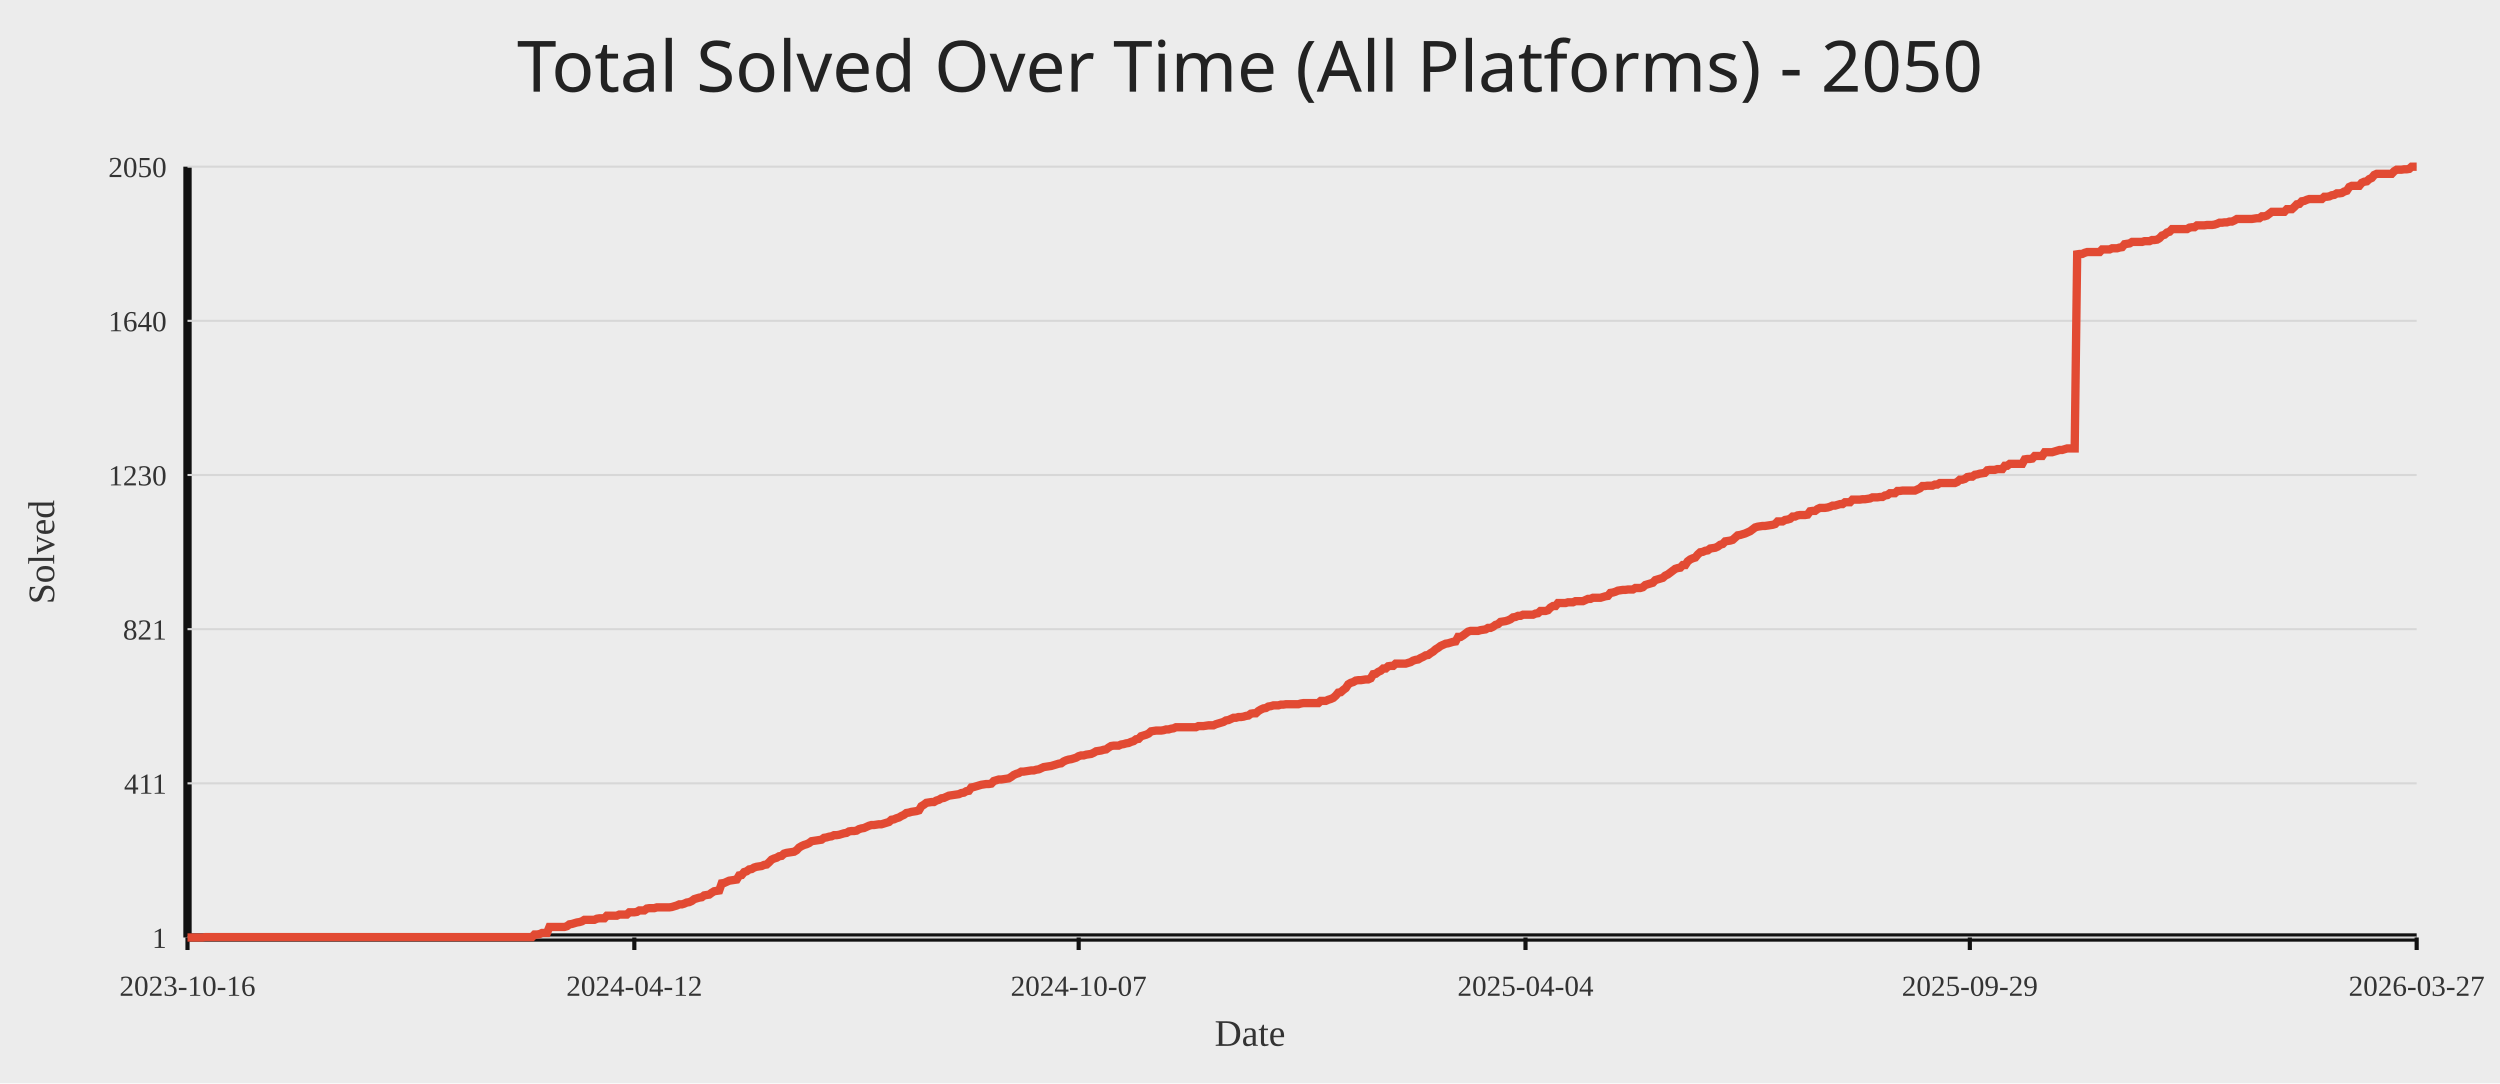
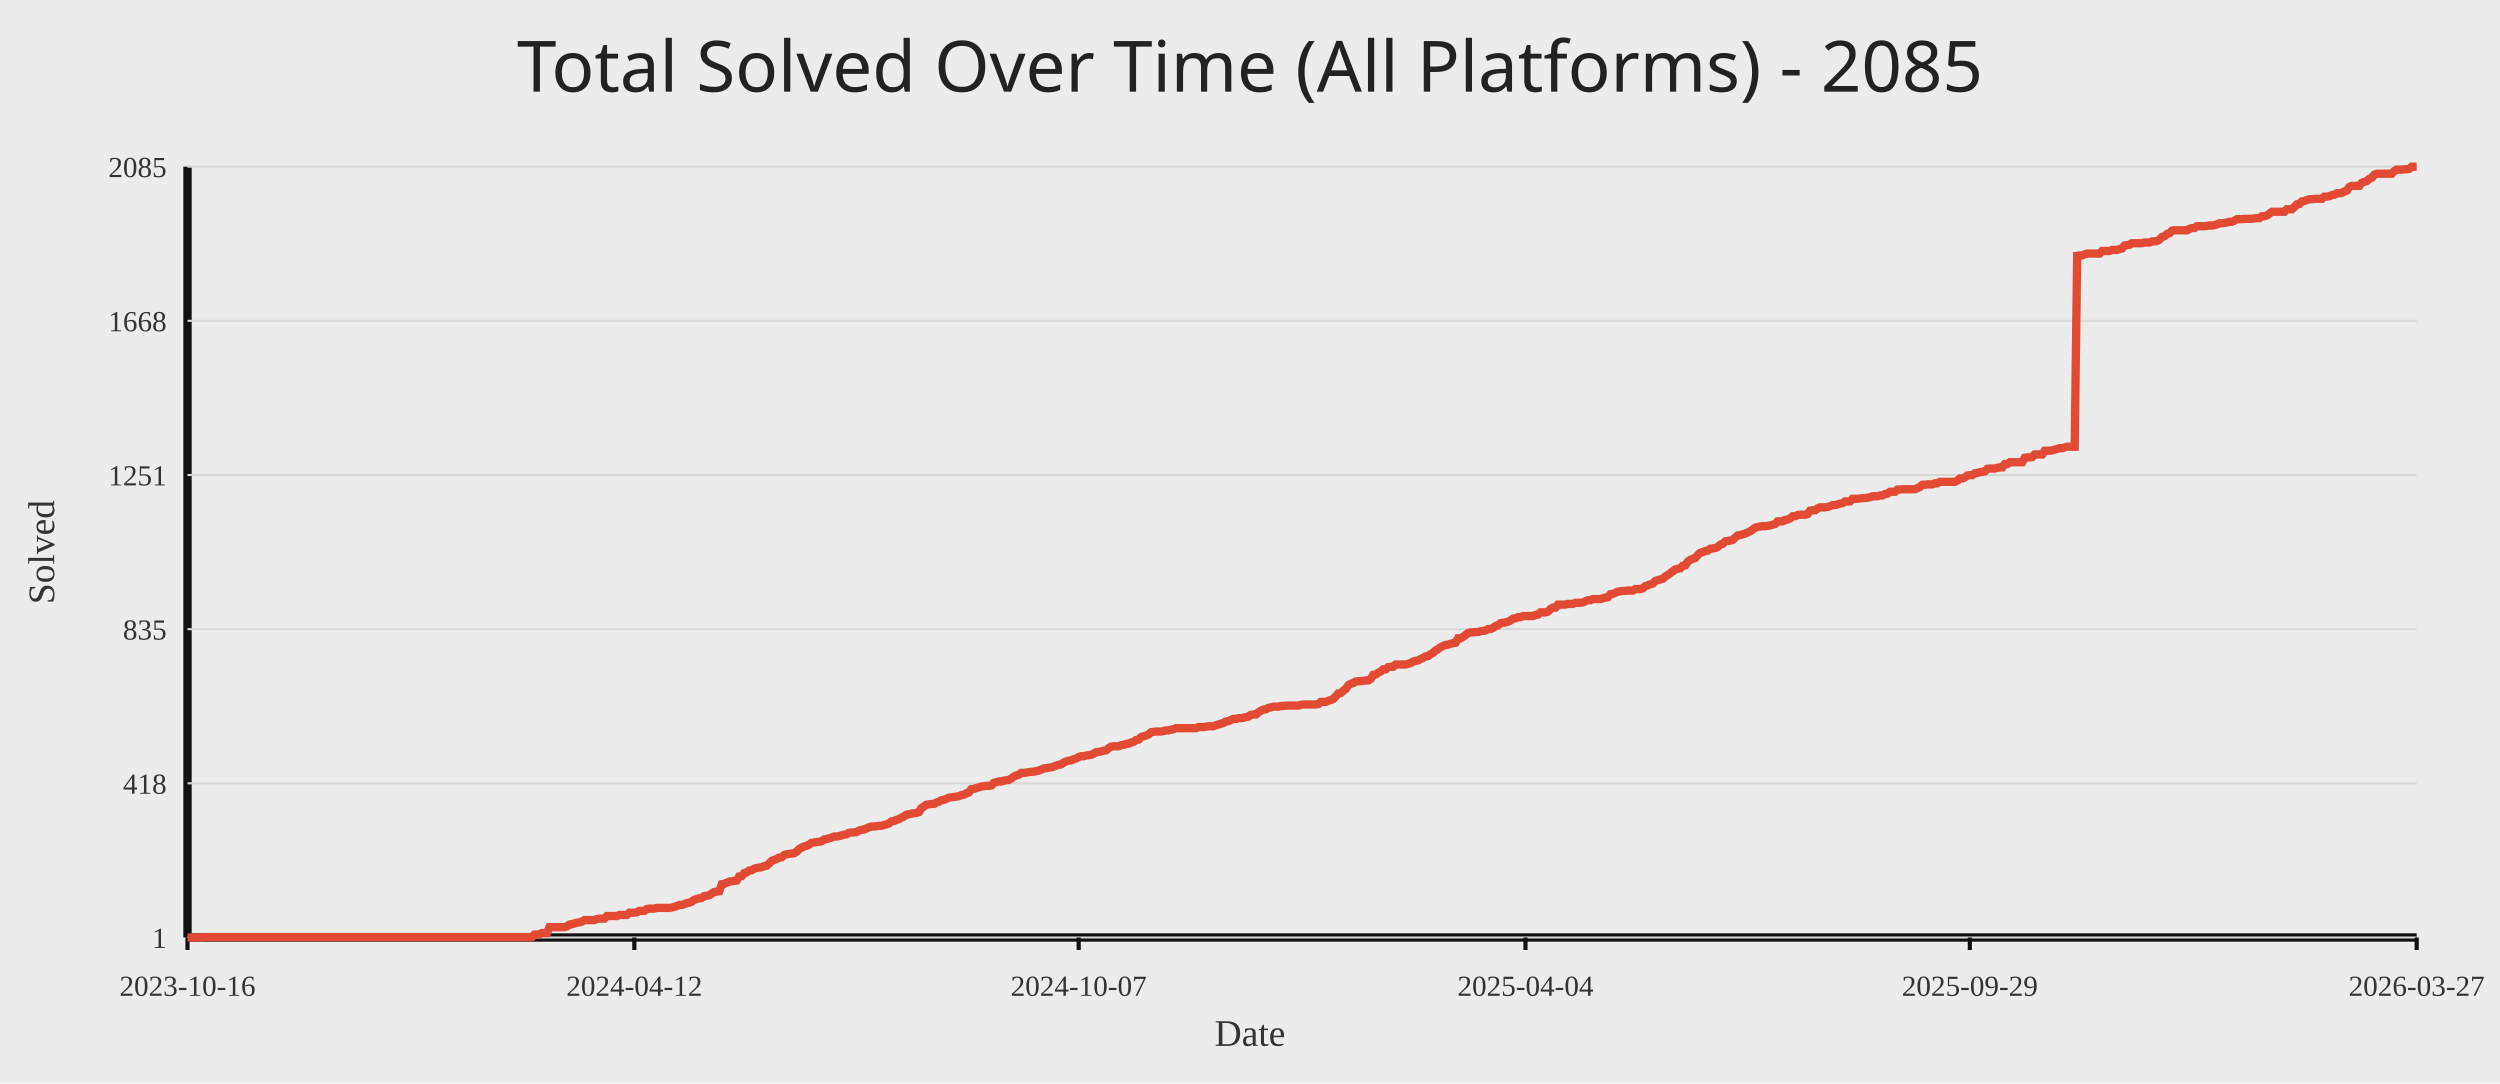
<svg xmlns="http://www.w3.org/2000/svg" width="1200" height="520">
  <rect width="100%" height="100%" fill="#ececec" />
-   <text x="50%" y="44" text-anchor="middle" fill="#222" font-size="34" font-family="Comic Sans MS, Segoe UI">Total Solved Over Time (All Platforms) - 2050</text>
+   <text x="50%" y="44" text-anchor="middle" fill="#222" font-size="34" font-family="Comic Sans MS, Segoe UI">Total Solved Over Time (All Platforms) - 2085</text>
  <line x1="90" y1="450" x2="1160" y2="450" stroke="#111" stroke-width="4" />
  <line x1="90" y1="80" x2="90" y2="450" stroke="#111" stroke-width="4" />
  <line x1="90" y1="450.00" x2="1160" y2="450.00" stroke="#d7d7d7" stroke-width="1" />
  <text x="80" y="455.00" text-anchor="end" fill="#333" font-size="14">1</text>
  <line x1="90" y1="376.00" x2="1160" y2="376.00" stroke="#d7d7d7" stroke-width="1" />
-   <text x="80" y="381.00" text-anchor="end" fill="#333" font-size="14">411</text>
+   <text x="80" y="381.00" text-anchor="end" fill="#333" font-size="14">418</text>
  <line x1="90" y1="302.00" x2="1160" y2="302.00" stroke="#d7d7d7" stroke-width="1" />
-   <text x="80" y="307.00" text-anchor="end" fill="#333" font-size="14">821</text>
+   <text x="80" y="307.00" text-anchor="end" fill="#333" font-size="14">835</text>
  <line x1="90" y1="228.00" x2="1160" y2="228.00" stroke="#d7d7d7" stroke-width="1" />
-   <text x="80" y="233.00" text-anchor="end" fill="#333" font-size="14">1230</text>
+   <text x="80" y="233.00" text-anchor="end" fill="#333" font-size="14">1251</text>
  <line x1="90" y1="154.00" x2="1160" y2="154.00" stroke="#d7d7d7" stroke-width="1" />
-   <text x="80" y="159.00" text-anchor="end" fill="#333" font-size="14">1640</text>
+   <text x="80" y="159.00" text-anchor="end" fill="#333" font-size="14">1668</text>
  <line x1="90" y1="80.00" x2="1160" y2="80.00" stroke="#d7d7d7" stroke-width="1" />
-   <text x="80" y="85.00" text-anchor="end" fill="#333" font-size="14">2050</text>
+   <text x="80" y="85.00" text-anchor="end" fill="#333" font-size="14">2085</text>
  <line x1="90.00" y1="450" x2="90.00" y2="456" stroke="#111" stroke-width="2" />
  <text x="90.00" y="478" text-anchor="middle" fill="#333" font-size="14">2023-10-16</text>
  <line x1="304.48" y1="450" x2="304.48" y2="456" stroke="#111" stroke-width="2" />
  <text x="304.48" y="478" text-anchor="middle" fill="#333" font-size="14">2024-04-12</text>
  <line x1="517.76" y1="450" x2="517.76" y2="456" stroke="#111" stroke-width="2" />
  <text x="517.76" y="478" text-anchor="middle" fill="#333" font-size="14">2024-10-07</text>
  <line x1="732.24" y1="450" x2="732.24" y2="456" stroke="#111" stroke-width="2" />
  <text x="732.24" y="478" text-anchor="middle" fill="#333" font-size="14">2025-04-04</text>
  <line x1="945.52" y1="450" x2="945.52" y2="456" stroke="#111" stroke-width="2" />
  <text x="945.52" y="478" text-anchor="middle" fill="#333" font-size="14">2025-09-29</text>
  <line x1="1160.00" y1="450" x2="1160.00" y2="456" stroke="#111" stroke-width="2" />
  <text x="1160.00" y="478" text-anchor="middle" fill="#333" font-size="14">2026-03-27</text>
-   <polyline fill="none" stroke="#e24a33" stroke-width="4" points="90.00,450.00 91.20,450.00 92.40,450.00 93.59,450.00 94.79,450.00 95.99,450.00 97.19,450.00 98.39,449.82 99.59,449.82 100.78,449.82 101.98,449.82 103.18,449.82 104.38,449.82 105.58,449.82 106.77,449.82 107.97,449.82 109.17,449.82 110.37,449.82 111.57,449.82 112.77,449.82 113.96,449.82 115.16,449.82 116.36,449.82 117.56,449.82 118.76,449.82 119.96,449.82 121.15,449.82 122.35,449.82 123.55,449.82 124.75,449.82 125.95,449.82 127.14,449.82 128.34,449.82 129.54,449.82 130.74,449.82 131.94,449.82 133.14,449.82 134.33,449.82 135.53,449.82 136.73,449.82 137.93,449.82 139.13,449.82 140.32,449.82 141.52,449.82 142.72,449.82 143.92,449.82 145.12,449.82 146.32,449.82 147.51,449.82 148.71,449.82 149.91,449.82 151.11,449.82 152.31,449.82 153.51,449.82 154.70,449.82 155.90,449.82 157.10,449.82 158.30,449.82 159.50,449.82 160.69,449.82 161.89,449.82 163.09,449.82 164.29,449.82 165.49,449.82 166.69,449.82 167.88,449.82 169.08,449.82 170.28,449.82 171.48,449.82 172.68,449.82 173.87,449.82 175.07,449.82 176.27,449.82 177.47,449.82 178.67,449.82 179.87,449.82 181.06,449.82 182.26,449.82 183.46,449.82 184.66,449.82 185.86,449.82 187.05,449.82 188.25,449.82 189.45,449.82 190.65,449.82 191.85,449.82 193.05,449.82 194.24,449.82 195.44,449.82 196.64,449.82 197.84,449.82 199.04,449.82 200.24,449.82 201.43,449.82 202.63,449.82 203.83,449.82 205.03,449.82 206.23,449.82 207.42,449.82 208.62,449.82 209.82,449.82 211.02,449.82 212.22,449.82 213.42,449.82 214.61,449.82 215.81,449.82 217.01,449.82 218.21,449.82 219.41,449.82 220.60,449.82 221.80,449.82 223.00,449.82 224.20,449.82 225.40,449.82 226.60,449.82 227.79,449.82 228.99,449.82 230.19,449.82 231.39,449.82 232.59,449.82 233.78,449.82 234.98,449.82 236.18,449.82 237.38,449.82 238.58,449.82 239.78,449.82 240.97,449.82 242.17,449.82 243.37,449.82 244.57,449.82 245.77,449.82 246.97,449.82 248.16,449.82 249.36,449.82 250.56,449.82 251.76,449.82 252.96,449.82 254.15,449.82 255.35,449.82 256.55,448.56 257.75,448.56 258.95,448.37 260.15,447.83 261.34,447.83 262.54,447.83 263.74,444.94 264.94,444.94 266.14,444.94 267.33,444.94 268.53,444.94 269.73,444.94 270.93,444.94 272.13,444.58 273.33,443.68 274.52,443.50 275.72,443.14 276.92,442.78 278.12,442.60 279.32,442.24 280.52,441.51 281.71,441.51 282.91,441.51 284.11,441.51 285.31,441.51 286.51,440.97 287.70,440.79 288.90,440.79 290.10,440.79 291.30,439.53 292.50,439.53 293.70,439.53 294.89,439.53 296.09,439.53 297.29,438.98 298.49,438.98 299.69,438.98 300.88,438.98 302.08,437.90 303.28,437.90 304.48,437.90 305.68,437.72 306.88,437.00 308.07,437.00 309.27,437.00 310.47,436.10 311.67,435.92 312.87,435.92 314.06,435.92 315.26,435.55 316.46,435.55 317.66,435.55 318.86,435.55 320.06,435.55 321.25,435.55 322.45,435.37 323.65,435.01 324.85,434.65 326.05,434.11 327.25,434.11 328.44,433.75 329.64,433.21 330.84,433.03 332.04,432.48 333.24,431.58 334.43,431.22 335.63,430.86 336.83,430.68 338.03,429.78 339.23,429.59 340.43,429.41 341.62,428.51 342.82,427.79 344.02,427.61 345.22,427.43 346.42,424.00 347.61,423.82 348.81,423.27 350.01,422.73 351.21,422.55 352.41,422.37 353.61,422.19 354.80,420.20 356.00,420.02 357.20,418.58 358.40,418.22 359.60,417.32 360.80,417.14 361.99,416.41 363.19,416.05 364.39,415.87 365.59,415.69 366.79,415.15 367.98,414.97 369.18,413.88 370.38,412.62 371.58,412.08 372.78,411.72 373.98,411.00 375.17,410.82 376.37,409.73 377.57,409.37 378.77,409.19 379.97,409.01 381.16,408.83 382.36,408.11 383.56,406.84 384.76,406.12 385.96,405.58 387.16,405.22 388.35,404.68 389.55,403.77 390.75,403.59 391.95,403.41 393.15,403.23 394.34,403.05 395.54,402.15 396.74,401.97 397.94,401.61 399.14,401.43 400.34,400.88 401.53,400.88 402.73,400.70 403.93,400.34 405.13,399.98 406.33,399.80 407.53,399.08 408.72,398.90 409.92,398.90 411.12,398.72 412.32,397.99 413.52,397.63 414.71,397.45 415.91,396.91 417.11,396.37 418.31,396.01 419.51,396.01 420.71,395.83 421.90,395.65 423.10,395.65 424.30,395.29 425.50,394.92 426.70,394.56 427.89,393.48 429.09,393.30 430.29,392.76 431.49,392.40 432.69,391.67 433.89,391.13 435.08,390.23 436.28,390.05 437.48,389.69 438.68,389.51 439.88,389.33 441.08,388.97 442.27,386.98 443.47,386.26 444.67,385.35 445.87,385.17 447.07,384.99 448.26,384.99 449.46,384.27 450.66,383.91 451.86,383.19 453.06,383.01 454.26,382.46 455.45,381.92 456.65,381.74 457.85,381.56 459.05,381.38 460.25,381.20 461.44,380.66 462.64,380.48 463.84,379.76 465.04,379.58 466.24,377.95 467.44,377.77 468.63,377.41 469.83,377.05 471.03,376.69 472.23,376.51 473.43,376.33 474.62,376.33 475.82,376.14 477.02,374.88 478.22,374.52 479.42,374.16 480.62,374.16 481.81,373.98 483.01,373.80 484.21,373.62 485.41,372.89 486.61,371.99 487.81,371.45 489.00,371.09 490.20,370.37 491.40,370.37 492.60,370.19 493.80,370.00 494.99,369.82 496.19,369.82 497.39,369.46 498.59,369.28 499.79,368.74 500.99,368.20 502.18,368.02 503.38,367.84 504.58,367.66 505.78,367.30 506.98,366.94 508.17,366.57 509.37,366.39 510.57,365.49 511.77,364.95 512.97,364.59 514.17,364.41 515.36,364.05 516.56,363.68 517.76,362.96 518.96,362.60 520.16,362.60 521.35,362.24 522.55,362.06 523.75,361.88 524.95,361.34 526.15,360.61 527.35,360.43 528.54,360.25 529.74,359.89 530.94,359.71 532.14,358.81 533.34,358.09 534.54,357.91 535.73,357.91 536.93,357.91 538.13,357.36 539.33,357.18 540.53,356.82 541.72,356.64 542.92,356.10 544.12,355.74 545.32,354.84 546.52,354.66 547.72,353.39 548.91,353.03 550.11,352.67 551.31,352.13 552.51,351.04 553.71,350.86 554.90,350.68 556.10,350.68 557.30,350.68 558.50,350.50 559.70,350.14 560.90,350.14 562.09,349.78 563.29,349.60 564.49,349.06 565.69,349.06 566.89,349.06 568.09,349.06 569.28,349.06 570.48,349.06 571.68,349.06 572.88,349.06 574.08,349.06 575.27,348.52 576.47,348.52 577.67,348.52 578.87,348.34 580.07,348.16 581.27,348.16 582.46,348.16 583.66,347.61 584.86,347.25 586.06,346.89 587.26,346.53 588.45,345.81 589.65,345.63 590.85,345.09 592.05,344.54 593.25,344.54 594.45,344.18 595.64,344.18 596.84,344.00 598.04,343.64 599.24,343.46 600.44,342.56 601.63,342.38 602.83,342.38 604.03,341.29 605.23,340.57 606.43,340.03 607.63,339.85 608.82,339.13 610.02,338.95 611.22,338.58 612.42,338.58 613.62,338.58 614.82,338.22 616.01,338.22 617.21,338.04 618.41,338.04 619.61,338.04 620.81,338.04 622.00,338.04 623.20,338.04 624.40,337.68 625.60,337.50 626.80,337.50 628.00,337.50 629.19,337.50 630.39,337.50 631.59,337.50 632.79,337.50 633.99,336.42 635.18,336.42 636.38,336.42 637.58,335.88 638.78,335.51 639.98,334.97 641.18,333.89 642.37,332.45 643.57,332.26 644.77,331.18 645.97,330.28 647.17,328.47 648.37,327.75 649.56,327.39 650.76,326.67 651.96,326.49 653.16,326.49 654.36,326.31 655.55,326.12 656.75,326.12 657.95,325.58 659.15,323.60 660.35,323.42 661.55,322.51 662.74,321.97 663.94,320.89 665.14,320.89 666.34,319.80 667.54,319.62 668.73,319.62 669.93,318.54 671.13,318.54 672.33,318.54 673.53,318.54 674.73,318.54 675.92,318.18 677.12,317.82 678.32,317.10 679.52,316.73 680.72,316.55 681.91,315.83 683.11,315.29 684.31,314.57 685.51,314.39 686.71,313.48 687.91,312.76 689.10,311.68 690.30,310.96 691.50,310.05 692.70,309.51 693.90,308.97 695.10,308.79 696.29,308.43 697.49,308.07 698.69,307.89 699.89,305.72 701.09,305.72 702.28,305.00 703.48,304.09 704.68,303.19 705.88,302.83 707.08,302.83 708.28,302.83 709.47,302.83 710.67,302.47 711.87,302.29 713.07,302.11 714.27,301.39 715.46,301.39 716.66,300.84 717.86,299.94 719.06,299.58 720.26,298.50 721.46,298.32 722.65,298.14 723.85,297.77 725.05,297.23 726.25,296.33 727.45,296.15 728.65,295.61 729.84,295.61 731.04,295.07 732.24,295.07 733.44,295.07 734.64,295.07 735.83,295.07 737.03,294.52 738.23,294.34 739.43,293.26 740.63,293.26 741.83,293.26 743.02,292.90 744.22,291.63 745.42,290.91 746.62,290.91 747.82,289.47 749.01,289.47 750.21,289.47 751.41,289.47 752.61,289.11 753.81,289.11 755.01,289.11 756.20,288.57 757.40,288.57 758.60,288.57 759.80,288.57 761.00,288.02 762.19,287.48 763.39,287.48 764.59,286.94 765.79,286.94 766.99,286.94 768.19,286.94 769.38,286.58 770.58,286.22 771.78,286.04 772.98,284.59 774.18,284.41 775.38,284.05 776.57,283.51 777.77,283.33 778.97,283.15 780.17,283.15 781.37,282.97 782.56,282.97 783.76,282.97 784.96,282.24 786.16,282.24 787.36,282.24 788.56,281.88 789.75,280.80 790.95,280.44 792.15,280.08 793.35,279.72 794.55,278.45 795.74,278.09 796.94,277.73 798.14,277.37 799.34,276.29 800.54,275.74 801.74,274.84 802.93,273.94 804.13,273.04 805.33,272.67 806.53,272.49 807.73,271.23 808.92,271.23 810.12,269.42 811.32,268.52 812.52,267.98 813.72,267.62 814.92,266.17 816.11,265.09 817.31,264.91 818.51,264.37 819.71,264.19 820.91,263.28 822.11,263.10 823.30,262.92 824.50,262.38 825.70,261.48 826.90,261.12 828.10,259.85 829.29,259.67 830.49,259.49 831.69,259.13 832.89,258.05 834.09,256.96 835.29,256.78 836.48,256.42 837.68,256.06 838.88,255.52 840.08,254.98 841.28,254.08 842.47,253.17 843.67,252.81 844.87,252.63 846.07,252.45 847.27,252.45 848.47,252.27 849.66,252.09 850.86,251.91 852.06,251.55 853.26,250.28 854.46,250.28 855.66,250.28 856.85,249.56 858.05,249.38 859.25,249.02 860.45,247.94 861.65,247.94 862.84,247.39 864.04,247.21 865.24,247.21 866.44,247.21 867.64,247.03 868.84,245.41 870.03,245.23 871.23,245.23 872.43,244.32 873.63,243.78 874.83,243.78 876.02,243.78 877.22,243.60 878.42,243.24 879.62,242.70 880.82,242.70 882.02,242.34 883.21,241.98 884.41,241.98 885.61,241.07 886.81,241.07 888.01,241.07 889.20,239.81 890.40,239.81 891.60,239.81 892.80,239.81 894.00,239.63 895.20,239.63 896.39,239.45 897.59,239.27 898.79,238.73 899.99,238.73 901.19,238.73 902.39,238.55 903.58,238.55 904.78,237.82 905.98,237.64 907.18,236.74 908.38,236.74 909.57,236.74 910.77,235.66 911.97,235.66 913.17,235.48 914.37,235.48 915.57,235.48 916.76,235.48 917.96,235.48 919.16,235.48 920.36,234.93 921.56,234.39 922.75,233.31 923.95,233.31 925.15,233.13 926.35,233.13 927.55,233.13 928.75,232.59 929.94,232.59 931.14,231.86 932.34,231.86 933.54,231.86 934.74,231.86 935.94,231.86 937.13,231.86 938.33,231.86 939.53,231.32 940.73,230.24 941.93,230.24 943.12,229.88 944.32,228.98 945.52,228.79 946.72,228.79 947.92,227.89 949.12,227.71 950.31,227.35 951.51,227.17 952.71,226.99 953.91,225.72 955.11,225.54 956.30,225.54 957.50,225.54 958.70,225.18 959.90,225.18 961.10,225.18 962.30,223.56 963.49,223.56 964.69,222.65 965.89,222.65 967.09,222.65 968.29,222.65 969.48,222.65 970.68,222.65 971.88,220.49 973.08,220.31 974.28,220.31 975.48,220.13 976.67,218.86 977.87,218.86 979.07,218.86 980.27,218.86 981.47,217.06 982.67,217.06 983.86,217.06 985.06,217.06 986.26,216.70 987.46,216.33 988.66,215.97 989.85,215.97 991.05,215.61 992.25,215.25 993.45,215.25 994.65,215.25 995.85,215.25 997.04,122.07 998.24,121.89 999.44,121.89 1000.64,121.35 1001.84,120.99 1003.03,120.99 1004.23,120.99 1005.43,120.99 1006.63,120.99 1007.83,120.99 1009.03,119.73 1010.22,119.73 1011.42,119.73 1012.62,119.73 1013.82,119.18 1015.02,119.18 1016.22,119.18 1017.41,118.82 1018.61,118.64 1019.81,117.20 1021.01,117.02 1022.21,116.84 1023.40,116.12 1024.60,116.12 1025.80,116.12 1027.00,116.12 1028.20,116.12 1029.40,115.75 1030.59,115.75 1031.79,115.75 1032.99,115.21 1034.19,115.21 1035.39,115.03 1036.58,114.31 1037.78,113.05 1038.98,112.68 1040.18,111.60 1041.38,111.24 1042.58,109.98 1043.77,109.98 1044.97,109.98 1046.17,109.98 1047.37,109.98 1048.57,109.98 1049.76,109.98 1050.96,109.25 1052.16,109.07 1053.36,109.07 1054.56,108.17 1055.76,108.17 1056.95,108.17 1058.15,108.17 1059.35,107.99 1060.55,107.99 1061.75,107.99 1062.95,107.81 1064.14,107.45 1065.34,106.91 1066.54,106.91 1067.74,106.73 1068.94,106.73 1070.13,106.36 1071.33,106.36 1072.53,105.82 1073.73,105.10 1074.93,105.10 1076.13,105.10 1077.32,105.10 1078.52,105.10 1079.72,105.10 1080.92,105.10 1082.12,104.92 1083.31,104.74 1084.51,104.74 1085.71,103.84 1086.91,103.84 1088.11,103.47 1089.31,102.57 1090.50,101.67 1091.70,101.67 1092.90,101.67 1094.10,101.67 1095.30,101.67 1096.49,101.67 1097.69,100.41 1098.89,100.41 1100.09,100.41 1101.29,99.32 1102.49,98.06 1103.68,97.88 1104.88,96.61 1106.08,96.43 1107.28,95.89 1108.48,95.53 1109.68,95.53 1110.87,95.53 1112.07,95.53 1113.27,95.53 1114.47,95.53 1115.67,94.45 1116.86,94.45 1118.06,94.27 1119.26,93.72 1120.46,93.54 1121.66,92.82 1122.86,92.82 1124.05,92.64 1125.25,91.92 1126.45,91.56 1127.65,89.75 1128.85,89.21 1130.04,89.21 1131.24,89.21 1132.44,89.21 1133.64,87.76 1134.84,87.22 1136.04,87.04 1137.23,85.96 1138.43,85.42 1139.63,83.97 1140.83,83.43 1142.03,83.43 1143.23,83.43 1144.42,83.43 1145.62,83.43 1146.82,83.43 1148.02,83.43 1149.22,82.17 1150.41,81.44 1151.61,81.44 1152.81,81.44 1154.01,81.26 1155.21,81.26 1156.41,81.08 1157.60,80.00 1158.80,80.00 1160.00,80.00" />
+   <polyline fill="none" stroke="#e24a33" stroke-width="4" points="90.00,450.00 91.20,450.00 92.40,450.00 93.59,450.00 94.79,450.00 95.99,450.00 97.19,450.00 98.39,449.82 99.59,449.82 100.78,449.82 101.98,449.82 103.18,449.82 104.38,449.82 105.58,449.82 106.77,449.82 107.97,449.82 109.17,449.82 110.37,449.82 111.57,449.82 112.77,449.82 113.96,449.82 115.16,449.82 116.36,449.82 117.56,449.82 118.76,449.82 119.96,449.82 121.15,449.82 122.35,449.82 123.55,449.82 124.75,449.82 125.95,449.82 127.14,449.82 128.34,449.82 129.54,449.82 130.74,449.82 131.94,449.82 133.14,449.82 134.33,449.82 135.53,449.82 136.73,449.82 137.93,449.82 139.13,449.82 140.32,449.82 141.52,449.82 142.72,449.82 143.92,449.82 145.12,449.82 146.32,449.82 147.51,449.82 148.71,449.82 149.91,449.82 151.11,449.82 152.31,449.82 153.51,449.82 154.70,449.82 155.90,449.82 157.10,449.82 158.30,449.82 159.50,449.82 160.69,449.82 161.89,449.82 163.09,449.82 164.29,449.82 165.49,449.82 166.69,449.82 167.88,449.82 169.08,449.82 170.28,449.82 171.48,449.82 172.68,449.82 173.87,449.82 175.07,449.82 176.27,449.82 177.47,449.82 178.67,449.82 179.87,449.82 181.06,449.82 182.26,449.82 183.46,449.82 184.66,449.82 185.86,449.82 187.05,449.82 188.25,449.82 189.45,449.82 190.65,449.82 191.85,449.82 193.05,449.82 194.24,449.82 195.44,449.82 196.64,449.82 197.84,449.82 199.04,449.82 200.24,449.82 201.43,449.82 202.63,449.82 203.83,449.82 205.03,449.82 206.23,449.82 207.42,449.82 208.62,449.82 209.82,449.82 211.02,449.82 212.22,449.82 213.42,449.82 214.61,449.82 215.81,449.82 217.01,449.82 218.21,449.82 219.41,449.82 220.60,449.82 221.80,449.82 223.00,449.82 224.20,449.82 225.40,449.82 226.60,449.82 227.79,449.82 228.99,449.82 230.19,449.82 231.39,449.82 232.59,449.82 233.78,449.82 234.98,449.82 236.18,449.82 237.38,449.82 238.58,449.82 239.78,449.82 240.97,449.82 242.17,449.82 243.37,449.82 244.57,449.82 245.77,449.82 246.97,449.82 248.16,449.82 249.36,449.82 250.56,449.82 251.76,449.82 252.96,449.82 254.15,449.82 255.35,449.82 256.55,448.58 257.75,448.58 258.95,448.40 260.15,447.87 261.34,447.87 262.54,447.87 263.74,445.03 264.94,445.03 266.14,445.03 267.33,445.03 268.53,445.03 269.73,445.03 270.93,445.03 272.13,444.67 273.33,443.79 274.52,443.61 275.72,443.25 276.92,442.90 278.12,442.72 279.32,442.37 280.52,441.66 281.71,441.66 282.91,441.66 284.11,441.66 285.31,441.66 286.51,441.12 287.70,440.95 288.90,440.95 290.10,440.95 291.30,439.70 292.50,439.70 293.70,439.70 294.89,439.70 296.09,439.70 297.29,439.17 298.49,439.17 299.69,439.17 300.88,439.17 302.08,438.10 303.28,438.10 304.48,438.10 305.68,437.93 306.88,437.22 308.07,437.22 309.27,437.22 310.47,436.33 311.67,436.15 312.87,436.15 314.06,436.15 315.26,435.80 316.46,435.80 317.66,435.80 318.86,435.80 320.06,435.80 321.25,435.80 322.45,435.62 323.65,435.26 324.85,434.91 326.05,434.38 327.25,434.38 328.44,434.02 329.64,433.49 330.84,433.31 332.04,432.78 333.24,431.89 334.43,431.54 335.63,431.18 336.83,431.00 338.03,430.12 339.23,429.94 340.43,429.76 341.62,428.87 342.82,428.16 344.02,427.98 345.22,427.81 346.42,424.43 347.61,424.26 348.81,423.72 350.01,423.19 351.21,423.01 352.41,422.84 353.61,422.66 354.80,420.71 356.00,420.53 357.20,419.11 358.40,418.75 359.60,417.86 360.80,417.69 361.99,416.98 363.19,416.62 364.39,416.44 365.59,416.27 366.79,415.73 367.98,415.56 369.18,414.49 370.38,413.25 371.58,412.72 372.78,412.36 373.98,411.65 375.17,411.47 376.37,410.41 377.57,410.05 378.77,409.88 379.97,409.70 381.16,409.52 382.36,408.81 383.56,407.57 384.76,406.86 385.96,406.32 387.16,405.97 388.35,405.44 389.55,404.55 390.75,404.37 391.95,404.19 393.15,404.02 394.34,403.84 395.54,402.95 396.74,402.77 397.94,402.42 399.14,402.06 400.34,401.53 401.53,401.53 402.73,401.35 403.93,401.00 405.13,400.64 406.33,400.47 407.53,399.76 408.72,399.58 409.92,399.58 411.12,399.40 412.32,398.69 413.52,398.33 414.71,398.16 415.91,397.62 417.11,397.09 418.31,396.74 419.51,396.74 420.71,396.56 421.90,396.38 423.10,396.38 424.30,396.03 425.50,395.67 426.70,395.32 427.89,394.25 429.09,394.07 430.29,393.54 431.49,393.19 432.69,392.48 433.89,391.94 435.08,391.06 436.28,390.88 437.48,390.52 438.68,390.35 439.88,390.17 441.08,389.81 442.27,387.86 443.47,387.15 444.67,386.26 445.87,386.08 447.07,385.91 448.26,385.91 449.46,385.20 450.66,384.84 451.86,384.13 453.06,383.95 454.26,383.42 455.45,382.89 456.65,382.71 457.85,382.53 459.05,382.36 460.25,382.18 461.44,381.65 462.64,381.47 463.84,380.76 465.04,380.40 466.24,378.81 467.44,378.63 468.63,378.27 469.83,377.92 471.03,377.56 472.23,377.38 473.43,377.21 474.62,377.21 475.82,377.03 477.02,375.79 478.22,375.43 479.42,375.08 480.62,375.08 481.81,374.72 483.01,374.54 484.21,374.37 485.41,373.66 486.61,372.77 487.81,372.24 489.00,371.88 490.20,370.99 491.40,370.99 492.60,370.82 493.80,370.64 494.99,370.46 496.19,370.46 497.39,370.11 498.59,369.93 499.79,369.40 500.99,368.86 502.18,368.69 503.38,368.51 504.58,368.33 505.78,367.98 506.98,367.44 508.17,367.09 509.37,366.91 510.57,366.02 511.77,365.49 512.97,365.13 514.17,364.96 515.36,364.42 516.56,364.07 517.76,363.36 518.96,363.00 520.16,363.00 521.35,362.65 522.55,362.47 523.75,362.29 524.95,361.76 526.15,361.05 527.35,360.87 528.54,360.70 529.74,360.34 530.94,360.16 532.14,359.10 533.34,358.39 534.54,358.21 535.73,358.21 536.93,358.21 538.13,357.68 539.33,357.50 540.53,357.14 541.72,356.97 542.92,356.43 544.12,356.08 545.32,355.19 546.52,355.01 547.72,353.77 548.91,353.42 550.11,353.06 551.31,352.53 552.51,351.46 553.71,351.29 554.90,351.11 556.10,351.11 557.30,351.11 558.50,350.93 559.70,350.58 560.90,350.58 562.09,350.22 563.29,350.04 564.49,349.51 565.69,349.51 566.89,349.51 568.09,349.51 569.28,349.51 570.48,349.51 571.68,349.51 572.88,349.51 574.08,349.51 575.27,348.98 576.47,348.98 577.67,348.98 578.87,348.80 580.07,348.62 581.27,348.62 582.46,348.62 583.66,348.09 584.86,347.74 586.06,347.38 587.26,347.02 588.45,346.31 589.65,346.14 590.85,345.60 592.05,345.07 593.25,345.07 594.45,344.72 595.64,344.72 596.84,344.54 598.04,344.18 599.24,344.01 600.44,343.12 601.63,342.94 602.83,342.94 604.03,341.88 605.23,341.17 606.43,340.63 607.63,340.46 608.82,339.75 610.02,339.57 611.22,339.21 612.42,339.21 613.62,339.21 614.82,338.86 616.01,338.86 617.21,338.68 618.41,338.68 619.61,338.68 620.81,338.68 622.00,338.68 623.20,338.68 624.40,338.33 625.60,338.15 626.80,338.15 628.00,338.15 629.19,338.15 630.39,338.15 631.59,338.15 632.79,337.97 633.99,336.90 635.18,336.90 636.38,336.90 637.58,336.37 638.78,336.02 639.98,335.48 641.18,334.24 642.37,332.82 643.57,332.64 644.77,331.58 645.97,330.69 647.17,328.92 648.37,328.21 649.56,327.85 650.76,327.14 651.96,326.96 653.16,326.96 654.36,326.79 655.55,326.61 656.75,326.61 657.95,325.90 659.15,323.94 660.35,323.77 661.55,322.88 662.74,322.35 663.94,321.28 665.14,321.28 666.34,320.22 667.54,320.04 668.73,320.04 669.93,318.97 671.13,318.97 672.33,318.97 673.53,318.97 674.73,318.97 675.92,318.62 677.12,318.26 678.32,317.55 679.52,317.20 680.72,317.02 681.91,316.31 683.11,315.78 684.31,315.07 685.51,314.89 686.71,314.00 687.91,313.29 689.10,312.23 690.30,311.52 691.50,310.63 692.70,310.10 693.90,309.56 695.10,309.39 696.29,309.03 697.49,308.68 698.69,308.50 699.89,306.37 701.09,306.37 702.28,305.66 703.48,304.77 704.68,303.88 705.88,303.53 707.08,303.53 708.28,303.35 709.47,303.35 710.67,302.99 711.87,302.82 713.07,302.64 714.27,301.93 715.46,301.93 716.66,301.40 717.86,300.51 719.06,300.15 720.26,299.09 721.46,298.91 722.65,298.73 723.85,298.38 725.05,297.85 726.25,296.96 727.45,296.78 728.65,296.25 729.84,296.25 731.04,295.71 732.24,295.71 733.44,295.71 734.64,295.71 735.83,295.71 737.03,295.18 738.23,295.00 739.43,293.94 740.63,293.94 741.83,293.94 743.02,293.58 744.22,292.34 745.42,291.63 746.62,291.63 747.82,290.21 749.01,290.21 750.21,290.21 751.41,290.21 752.61,289.86 753.81,289.86 755.01,289.86 756.20,289.32 757.40,289.32 758.60,289.32 759.80,289.15 761.00,288.61 762.19,288.08 763.39,288.08 764.59,287.55 765.79,287.55 766.99,287.55 768.19,287.55 769.38,287.19 770.58,286.84 771.78,286.66 772.98,285.24 774.18,285.06 775.38,284.53 776.57,284.00 777.77,283.82 778.97,283.64 780.17,283.64 781.37,283.46 782.56,283.46 783.76,283.46 784.96,282.75 786.16,282.75 787.36,282.75 788.56,282.40 789.75,281.33 790.95,280.98 792.15,280.45 793.35,280.09 794.55,278.85 795.74,278.49 796.94,278.14 798.14,277.78 799.34,276.72 800.54,276.01 801.74,275.12 802.93,274.23 804.13,273.34 805.33,272.99 806.53,272.81 807.73,271.57 808.92,271.39 810.12,269.62 811.32,268.73 812.52,268.20 813.72,267.84 814.92,266.42 816.11,265.36 817.31,265.00 818.51,264.47 819.71,264.29 820.91,263.40 822.11,263.22 823.30,263.05 824.50,262.51 825.70,261.45 826.90,261.09 828.10,259.85 829.29,259.67 830.49,259.50 831.69,259.14 832.89,258.08 834.09,257.01 835.29,256.83 836.48,256.48 837.68,256.12 838.88,255.59 840.08,255.06 841.28,254.17 842.47,253.28 843.67,252.93 844.87,252.75 846.07,252.57 847.27,252.57 848.47,252.39 849.66,252.22 850.86,251.86 852.06,251.51 853.26,250.26 854.46,250.26 855.66,250.26 856.85,249.55 858.05,249.38 859.25,248.84 860.45,247.78 861.65,247.78 862.84,247.25 864.04,247.07 865.24,247.07 866.44,247.07 867.64,246.71 868.84,245.12 870.03,244.94 871.23,244.94 872.43,244.05 873.63,243.52 874.83,243.52 876.02,243.52 877.22,243.34 878.42,242.98 879.62,242.45 880.82,242.45 882.02,242.10 883.21,241.74 884.41,241.56 885.61,240.68 886.81,240.68 888.01,240.68 889.20,239.43 890.40,239.43 891.60,239.43 892.80,239.26 894.00,239.08 895.20,239.08 896.39,238.90 897.59,238.72 898.79,238.19 899.99,238.19 901.19,238.19 902.39,237.84 903.58,237.84 904.78,237.13 905.98,236.95 907.18,236.06 908.38,236.06 909.57,236.06 910.77,235.00 911.97,235.00 913.17,234.82 914.37,234.82 915.57,234.82 916.76,234.82 917.96,234.82 919.16,234.82 920.36,234.29 921.56,233.75 922.75,232.69 923.95,232.69 925.15,232.51 926.35,232.51 927.55,232.51 928.75,231.98 929.94,231.98 931.14,231.27 932.34,231.27 933.54,231.27 934.74,231.27 935.94,231.27 937.13,231.27 938.33,231.27 939.53,230.73 940.73,229.67 941.93,229.67 943.12,229.14 944.32,228.25 945.52,228.07 946.72,228.07 947.92,227.18 949.12,227.01 950.31,226.65 951.51,226.47 952.71,226.30 953.91,225.05 955.11,224.88 956.30,224.88 957.50,224.88 958.70,224.52 959.90,224.34 961.10,224.34 962.30,222.74 963.49,222.74 964.69,221.86 965.89,221.86 967.09,221.86 968.29,221.86 969.48,221.86 970.68,221.86 971.88,219.73 973.08,219.55 974.28,219.55 975.48,219.37 976.67,218.13 977.87,218.13 979.07,218.13 980.27,218.13 981.47,216.35 982.67,216.35 983.86,216.35 985.06,216.18 986.26,215.82 987.46,215.47 988.66,215.11 989.85,215.11 991.05,214.76 992.25,214.40 993.45,214.40 994.65,214.40 995.85,214.40 997.04,122.79 998.24,122.61 999.44,122.61 1000.64,122.08 1001.84,121.72 1003.03,121.72 1004.23,121.72 1005.43,121.72 1006.63,121.72 1007.83,121.72 1009.03,120.48 1010.22,120.48 1011.42,120.48 1012.62,120.48 1013.82,119.95 1015.02,119.95 1016.22,119.95 1017.41,119.59 1018.61,119.24 1019.81,117.82 1021.01,117.64 1022.21,117.46 1023.40,116.75 1024.60,116.75 1025.80,116.75 1027.00,116.75 1028.20,116.75 1029.40,116.40 1030.59,116.40 1031.79,116.40 1032.99,115.86 1034.19,115.86 1035.39,115.69 1036.58,114.98 1037.78,113.73 1038.98,113.38 1040.18,112.31 1041.38,111.96 1042.58,110.71 1043.77,110.54 1044.97,110.54 1046.17,110.54 1047.37,110.54 1048.57,110.54 1049.76,110.54 1050.96,109.83 1052.16,109.47 1053.36,109.47 1054.56,108.58 1055.76,108.58 1056.95,108.58 1058.15,108.58 1059.35,108.41 1060.55,108.23 1061.75,108.23 1062.95,108.05 1064.14,107.70 1065.34,107.16 1066.54,107.16 1067.74,106.99 1068.94,106.81 1070.13,106.45 1071.33,106.45 1072.53,105.92 1073.73,105.21 1074.93,105.21 1076.13,105.21 1077.32,105.03 1078.52,105.03 1079.72,105.03 1080.92,105.03 1082.12,104.86 1083.31,104.68 1084.51,104.68 1085.71,103.79 1086.91,103.79 1088.11,103.44 1089.31,102.55 1090.50,101.66 1091.70,101.66 1092.90,101.66 1094.10,101.66 1095.30,101.66 1096.49,101.66 1097.69,100.42 1098.89,100.42 1100.09,100.42 1101.29,99.35 1102.49,98.11 1103.68,97.93 1104.88,96.69 1106.08,96.51 1107.28,95.98 1108.48,95.62 1109.68,95.62 1110.87,95.45 1112.07,95.45 1113.27,95.45 1114.47,95.45 1115.67,94.38 1116.86,94.38 1118.06,94.20 1119.26,93.67 1120.46,93.49 1121.66,92.78 1122.86,92.78 1124.05,92.61 1125.25,91.90 1126.45,91.54 1127.65,89.76 1128.85,89.23 1130.04,89.23 1131.24,89.23 1132.44,89.23 1133.64,87.81 1134.84,87.28 1136.04,86.92 1137.23,85.86 1138.43,85.33 1139.63,83.91 1140.83,83.37 1142.03,83.37 1143.23,83.37 1144.42,83.37 1145.62,83.37 1146.82,83.37 1148.02,83.37 1149.22,82.13 1150.41,81.42 1151.61,81.42 1152.81,81.42 1154.01,81.24 1155.21,81.24 1156.41,81.07 1157.60,80.00 1158.80,80.00 1160.00,80.00" />
  <text x="50%" y="502" text-anchor="middle" fill="#333" font-size="18">Date</text>
  <text x="26" y="265.00" transform="rotate(-90 26 265.00)" text-anchor="middle" fill="#333" font-size="18">Solved</text>
</svg>
